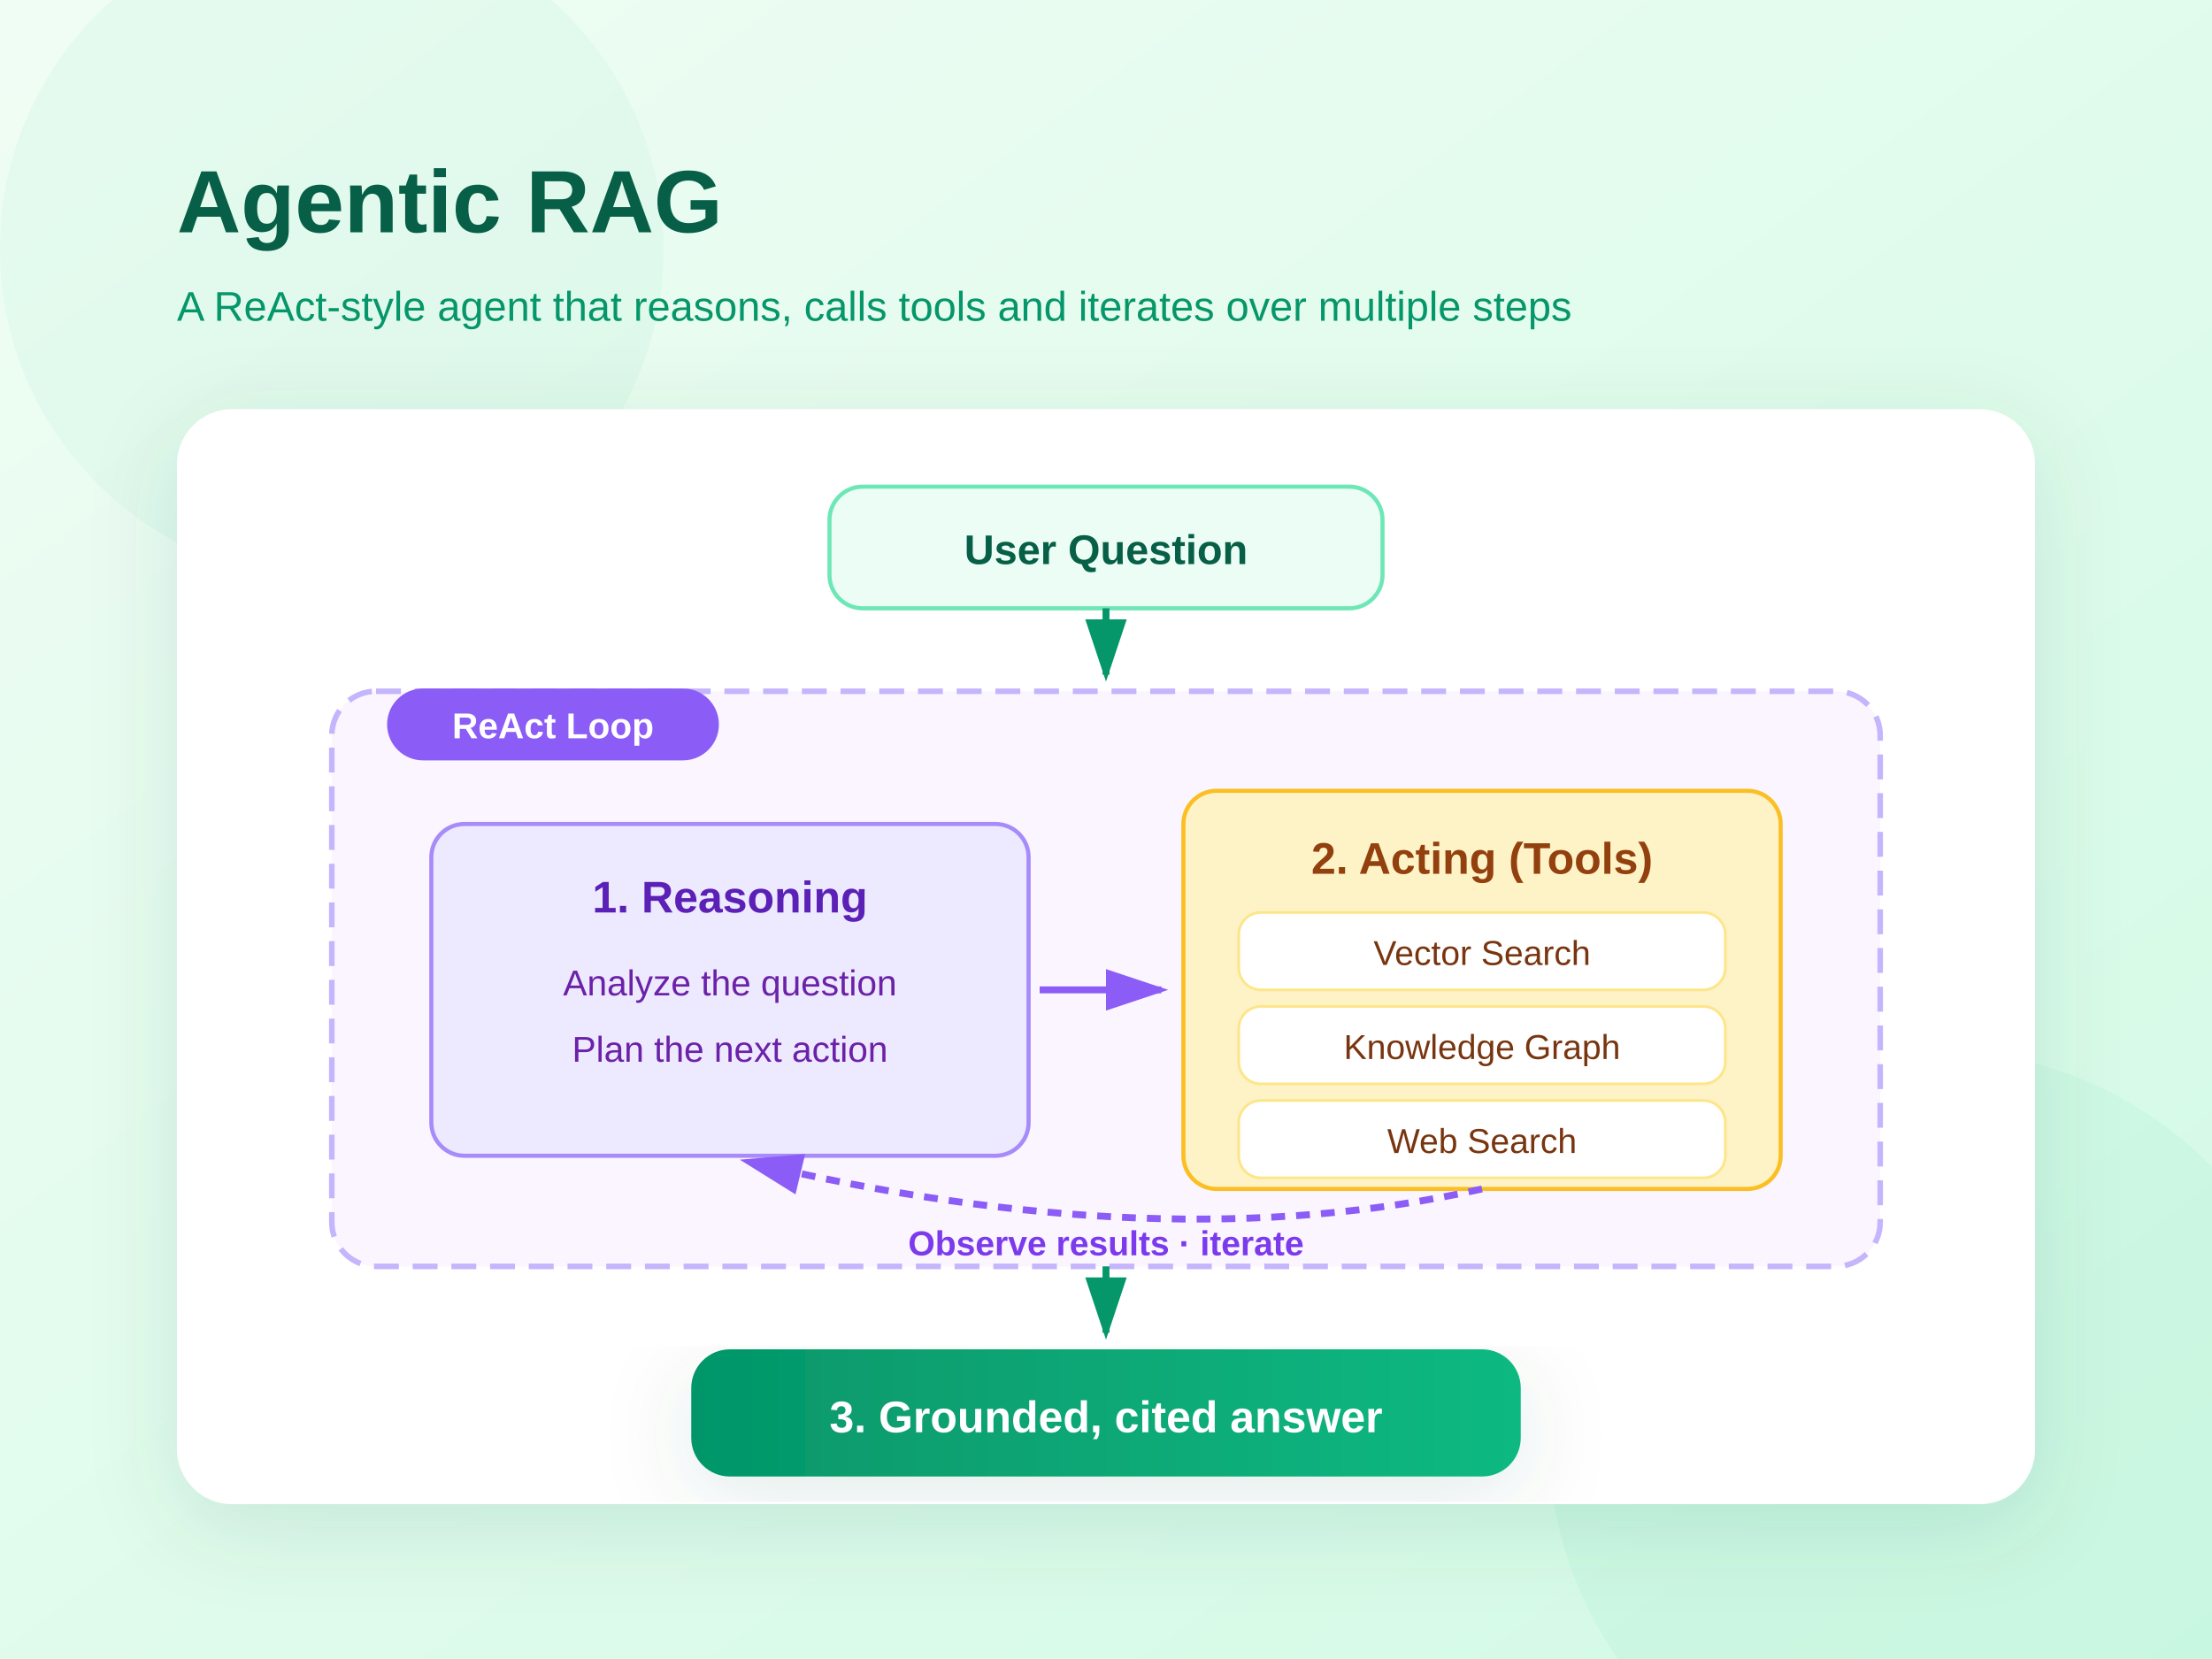
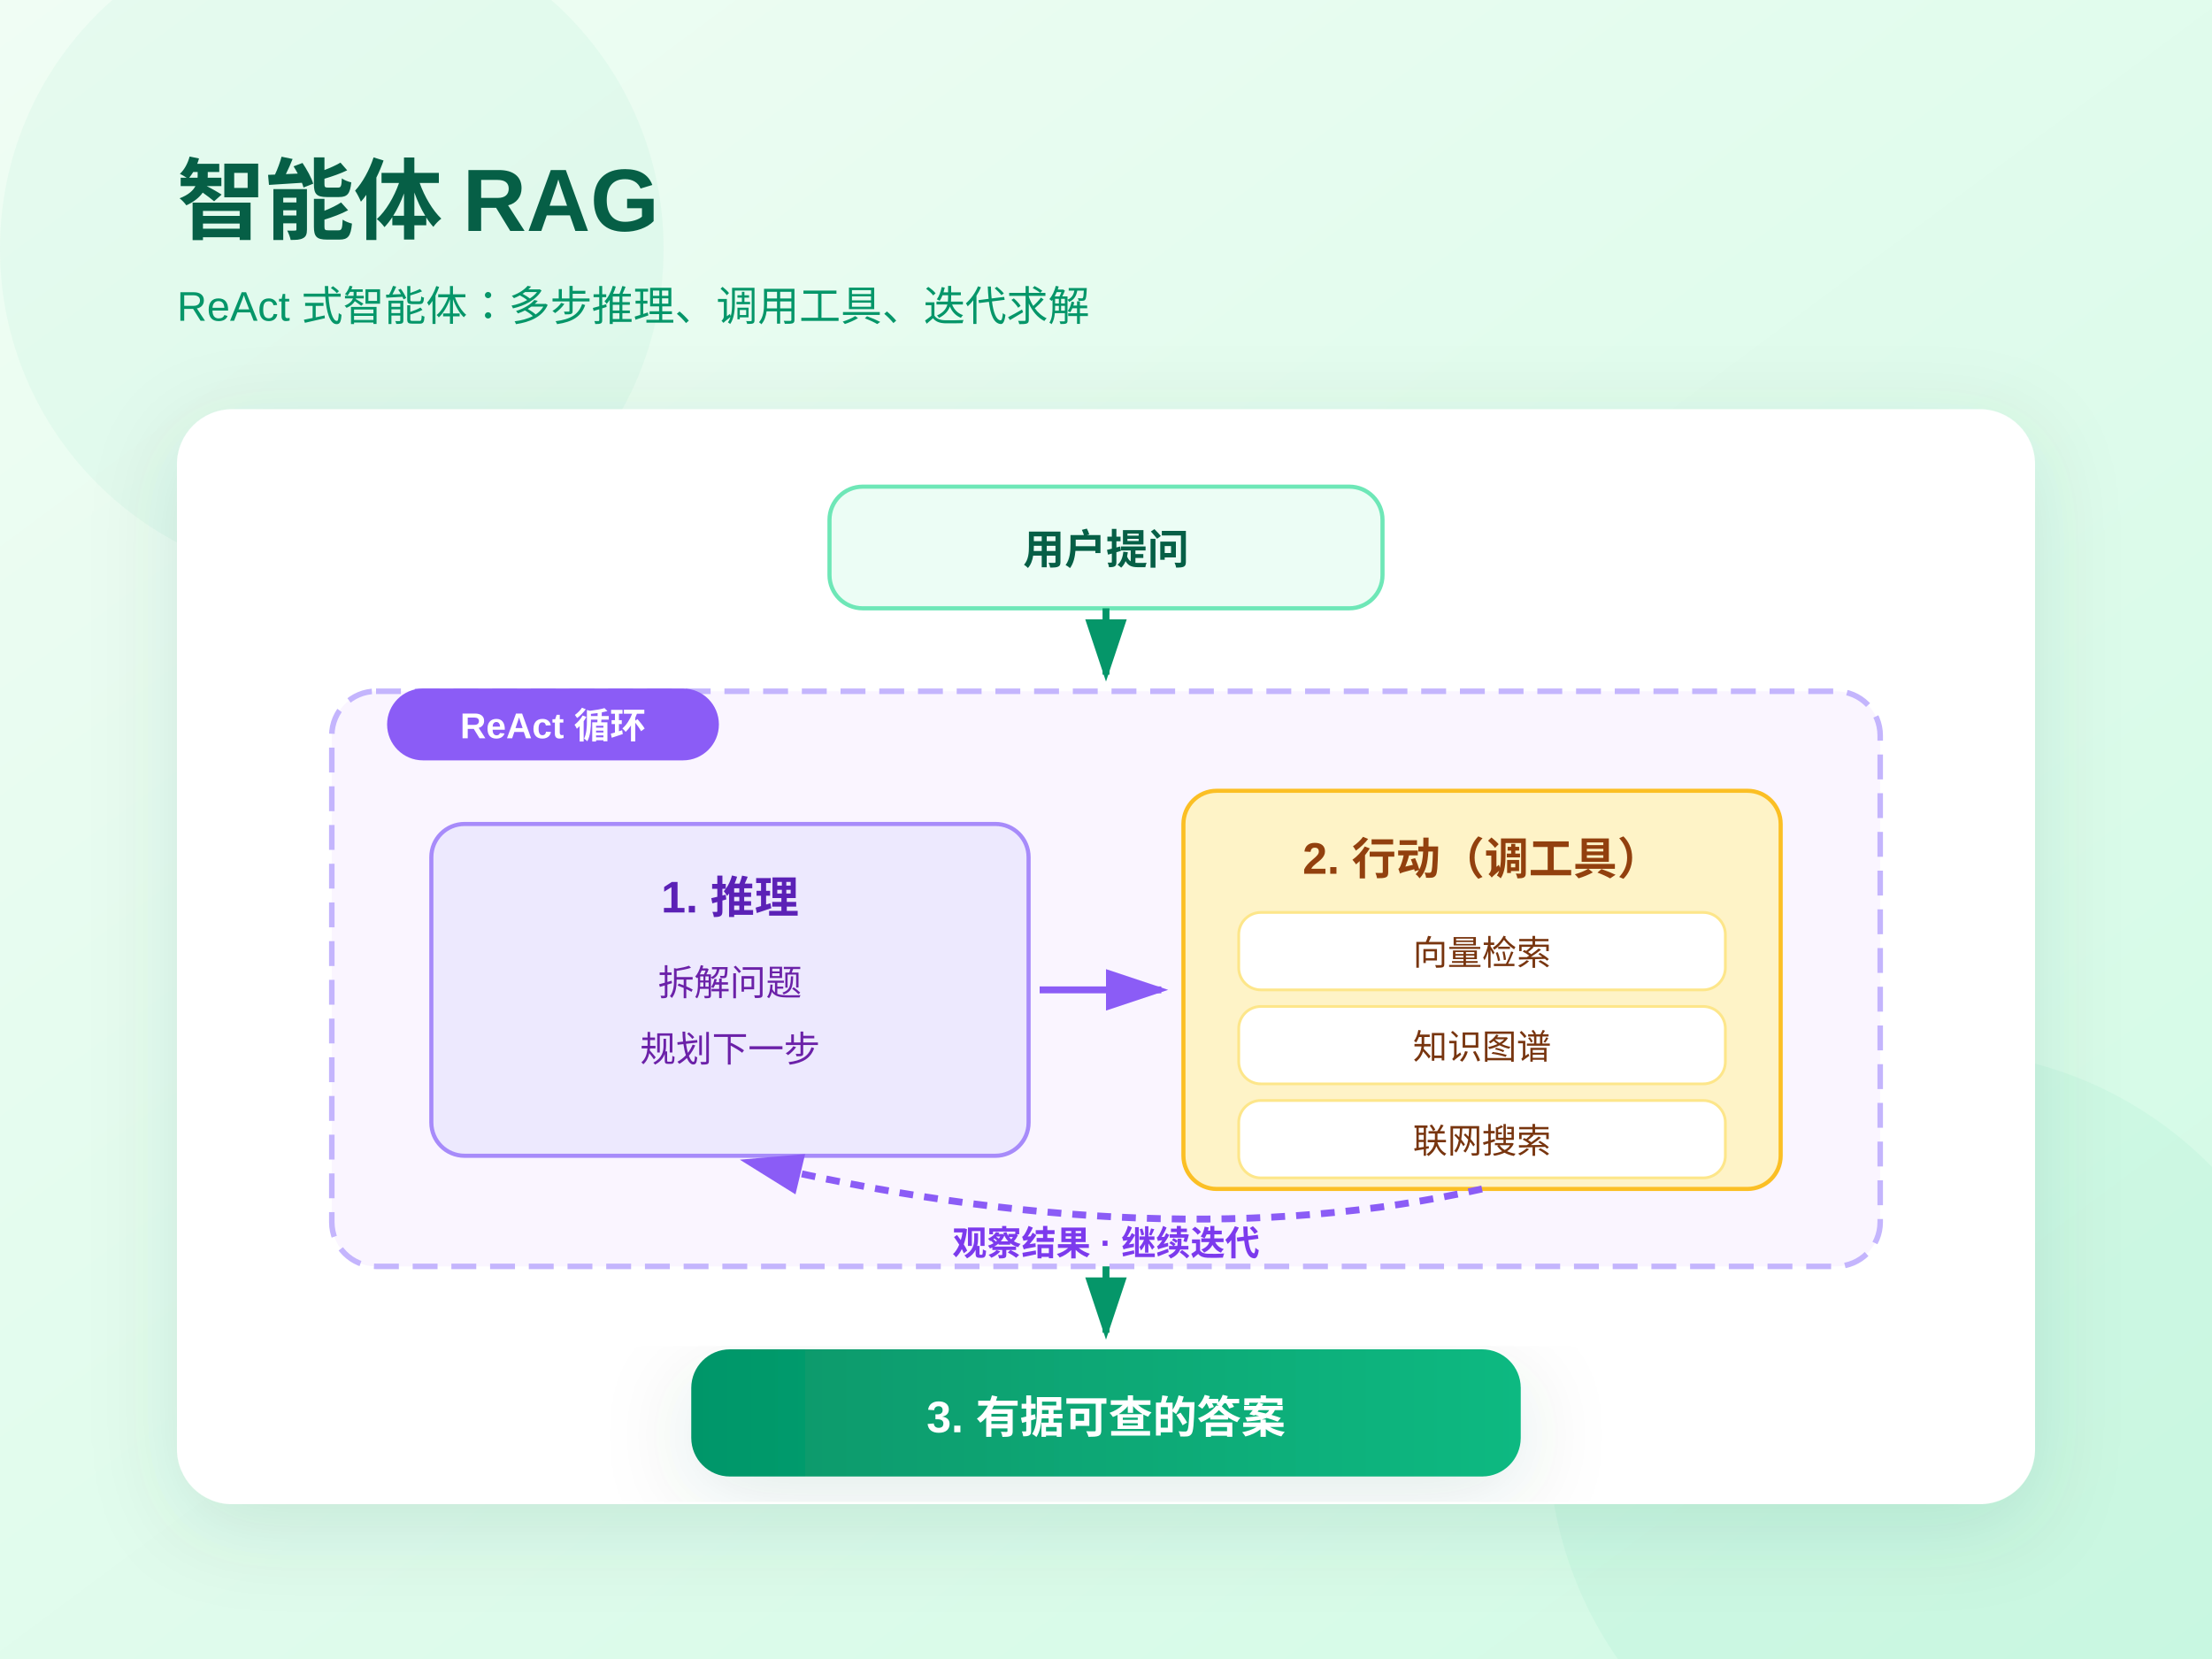
<svg xmlns="http://www.w3.org/2000/svg" viewBox="0 0 800 600">
  <defs>
    <linearGradient id="bg4" x1="0%" y1="0%" x2="100%" y2="100%">
      <stop offset="0%" stop-color="#F0FDF4" />
      <stop offset="100%" stop-color="#D1FAE5" />
    </linearGradient>
    <linearGradient id="brand4" x1="0%" y1="0%" x2="100%" y2="0%">
      <stop offset="0%" stop-color="#059669" />
      <stop offset="100%" stop-color="#10B981" />
    </linearGradient>
    <filter id="soft4" x="-20%" y="-20%" width="140%" height="140%">
      <feDropShadow dx="0" dy="8" stdDeviation="16" flood-color="#065F46" flood-opacity="0.12" />
    </filter>
  </defs>
  <rect width="800" height="600" fill="url(#bg4)" />
  <circle cx="120" cy="90" r="120" fill="#10B981" opacity="0.05" />
  <circle cx="700" cy="520" r="140" fill="#34D399" opacity="0.06" />
-   <text x="64" y="84" font-family="Arial, sans-serif" font-size="32" font-weight="700" fill="#065F46">Agentic RAG</text>
-   <text x="64" y="116" font-family="Arial, sans-serif" font-size="15" fill="#059669">A ReAct-style agent that reasons, calls tools and iterates over multiple steps</text>
+   <text x="64" y="84" font-family="PingFang SC, Microsoft YaHei, Arial, sans-serif" font-size="32" font-weight="700" fill="#065F46">智能体 RAG</text>
+   <text x="64" y="116" font-family="PingFang SC, Microsoft YaHei, Arial, sans-serif" font-size="15" fill="#059669">ReAct 式智能体：多步推理、调用工具、迭代求解</text>
  <g filter="url(#soft4)">
    <rect x="64" y="148" width="672" height="396" rx="20" fill="#FFFFFF" />
  </g>
  <g transform="translate(300, 176)">
    <rect width="200" height="44" rx="12" fill="#ECFDF5" stroke="#6EE7B7" stroke-width="1.5" />
-     <text x="100" y="28" font-family="Arial, sans-serif" font-size="15" font-weight="600" fill="#065F46" text-anchor="middle">User Question</text>
+     <text x="100" y="28" font-family="PingFang SC, Microsoft YaHei, Arial, sans-serif" font-size="15" font-weight="600" fill="#065F46" text-anchor="middle">用户提问</text>
  </g>
  <path d="M400 220 V244" stroke="#059669" stroke-width="2.5" marker-end="url(#arrG4)" />
  <g transform="translate(120, 250)">
    <rect width="560" height="208" rx="16" fill="#FAF5FF" stroke="#C4B5FD" stroke-width="2" stroke-dasharray="9,5" />
    <rect x="20" y="-1" width="120" height="26" rx="13" fill="#8B5CF6" />
-     <text x="80" y="17" font-family="Arial, sans-serif" font-size="13" font-weight="700" fill="#FFFFFF" text-anchor="middle">ReAct Loop</text>
+     <text x="80" y="17" font-family="PingFang SC, Microsoft YaHei, Arial, sans-serif" font-size="13" font-weight="700" fill="#FFFFFF" text-anchor="middle">ReAct 循环</text>
    <g transform="translate(36, 48)">
      <rect width="216" height="120" rx="12" fill="#EDE9FE" stroke="#A78BFA" stroke-width="1.5" />
-       <text x="108" y="32" font-family="Arial, sans-serif" font-size="16" font-weight="700" fill="#5B21B6" text-anchor="middle">1. Reasoning</text>
-       <text x="108" y="62" font-family="Arial, sans-serif" font-size="13" fill="#6B21A8" text-anchor="middle">Analyze the question</text>
-       <text x="108" y="86" font-family="Arial, sans-serif" font-size="13" fill="#6B21A8" text-anchor="middle">Plan the next action</text>
+       <text x="108" y="32" font-family="PingFang SC, Microsoft YaHei, Arial, sans-serif" font-size="16" font-weight="700" fill="#5B21B6" text-anchor="middle">1. 推理</text>
+       <text x="108" y="62" font-family="PingFang SC, Microsoft YaHei, Arial, sans-serif" font-size="13" fill="#6B21A8" text-anchor="middle">拆解问题</text>
+       <text x="108" y="86" font-family="PingFang SC, Microsoft YaHei, Arial, sans-serif" font-size="13" fill="#6B21A8" text-anchor="middle">规划下一步</text>
    </g>
    <path d="M256 108 H300" stroke="#8B5CF6" stroke-width="2.5" marker-end="url(#arrP4)" />
    <g transform="translate(308, 36)">
      <rect width="216" height="144" rx="12" fill="#FEF3C7" stroke="#FBBF24" stroke-width="1.5" />
-       <text x="108" y="30" font-family="Arial, sans-serif" font-size="16" font-weight="700" fill="#92400E" text-anchor="middle">2. Acting (Tools)</text>
-       <g font-family="Arial, sans-serif" font-size="12.5" fill="#78350F" text-anchor="middle">
+       <text x="108" y="30" font-family="PingFang SC, Microsoft YaHei, Arial, sans-serif" font-size="16" font-weight="700" fill="#92400E" text-anchor="middle">2. 行动（调工具）</text>
+       <g font-family="PingFang SC, Microsoft YaHei, Arial, sans-serif" font-size="12.5" fill="#78350F" text-anchor="middle">
        <rect x="20" y="44" width="176" height="28" rx="8" fill="#FFFFFF" stroke="#FDE68A" />
-         <text x="108" y="63">Vector Search</text>
+         <text x="108" y="63">向量检索</text>
        <rect x="20" y="78" width="176" height="28" rx="8" fill="#FFFFFF" stroke="#FDE68A" />
-         <text x="108" y="97">Knowledge Graph</text>
+         <text x="108" y="97">知识图谱</text>
        <rect x="20" y="112" width="176" height="28" rx="8" fill="#FFFFFF" stroke="#FDE68A" />
-         <text x="108" y="131">Web Search</text>
+         <text x="108" y="131">联网搜索</text>
      </g>
    </g>
    <path d="M416 180 Q 300 206 150 170" stroke="#8B5CF6" stroke-width="2.5" stroke-dasharray="5,4" fill="none" marker-end="url(#arrP4)" />
-     <text x="280" y="204" font-family="Arial, sans-serif" font-size="12.5" font-weight="600" fill="#7C3AED" text-anchor="middle">Observe results · iterate</text>
+     <text x="280" y="204" font-family="PingFang SC, Microsoft YaHei, Arial, sans-serif" font-size="12.5" font-weight="600" fill="#7C3AED" text-anchor="middle">观察结果 · 继续迭代</text>
  </g>
  <path d="M400 458 V482" stroke="#059669" stroke-width="2.5" marker-end="url(#arrG4)" />
  <g transform="translate(250, 488)">
    <rect width="300" height="46" rx="14" fill="url(#brand4)" filter="url(#soft4)" />
-     <text x="150" y="30" font-family="Arial, sans-serif" font-size="16" font-weight="700" fill="#FFFFFF" text-anchor="middle">3. Grounded, cited answer</text>
+     <text x="150" y="30" font-family="PingFang SC, Microsoft YaHei, Arial, sans-serif" font-size="16" font-weight="700" fill="#FFFFFF" text-anchor="middle">3. 有据可查的答案</text>
  </g>
  <defs>
    <marker id="arrG4" markerWidth="9" markerHeight="9" refX="8" refY="3" orient="auto">
      <polygon points="0 0, 9 3, 0 6" fill="#059669" />
    </marker>
    <marker id="arrP4" markerWidth="9" markerHeight="9" refX="8" refY="3" orient="auto">
      <polygon points="0 0, 9 3, 0 6" fill="#8B5CF6" />
    </marker>
  </defs>
</svg>
